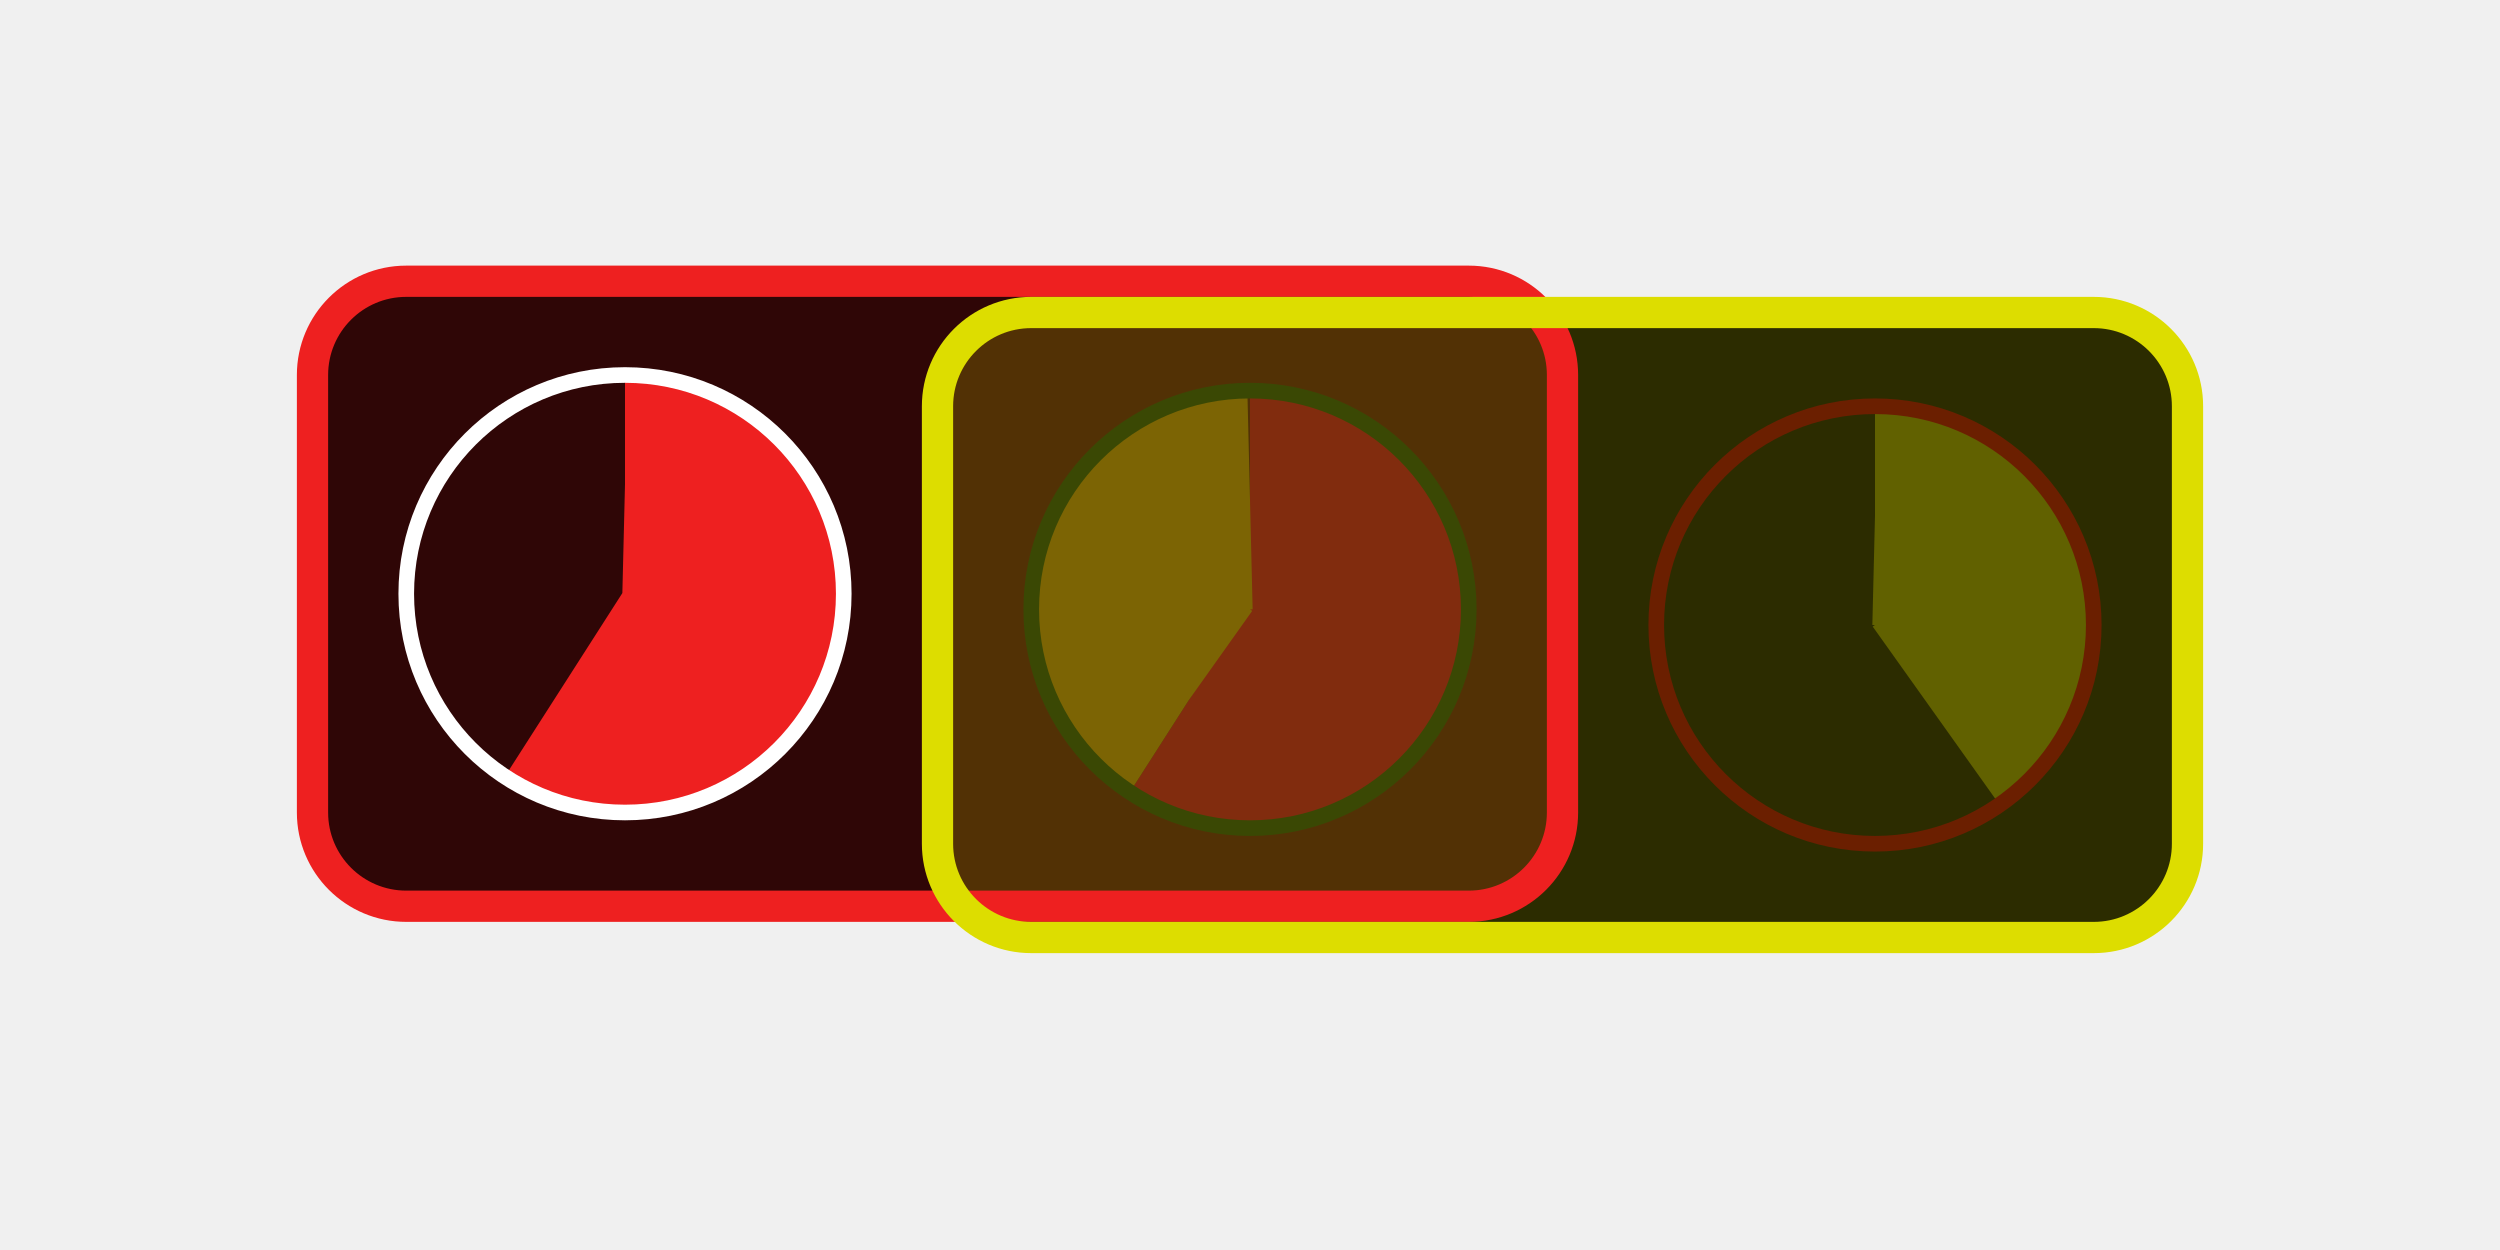
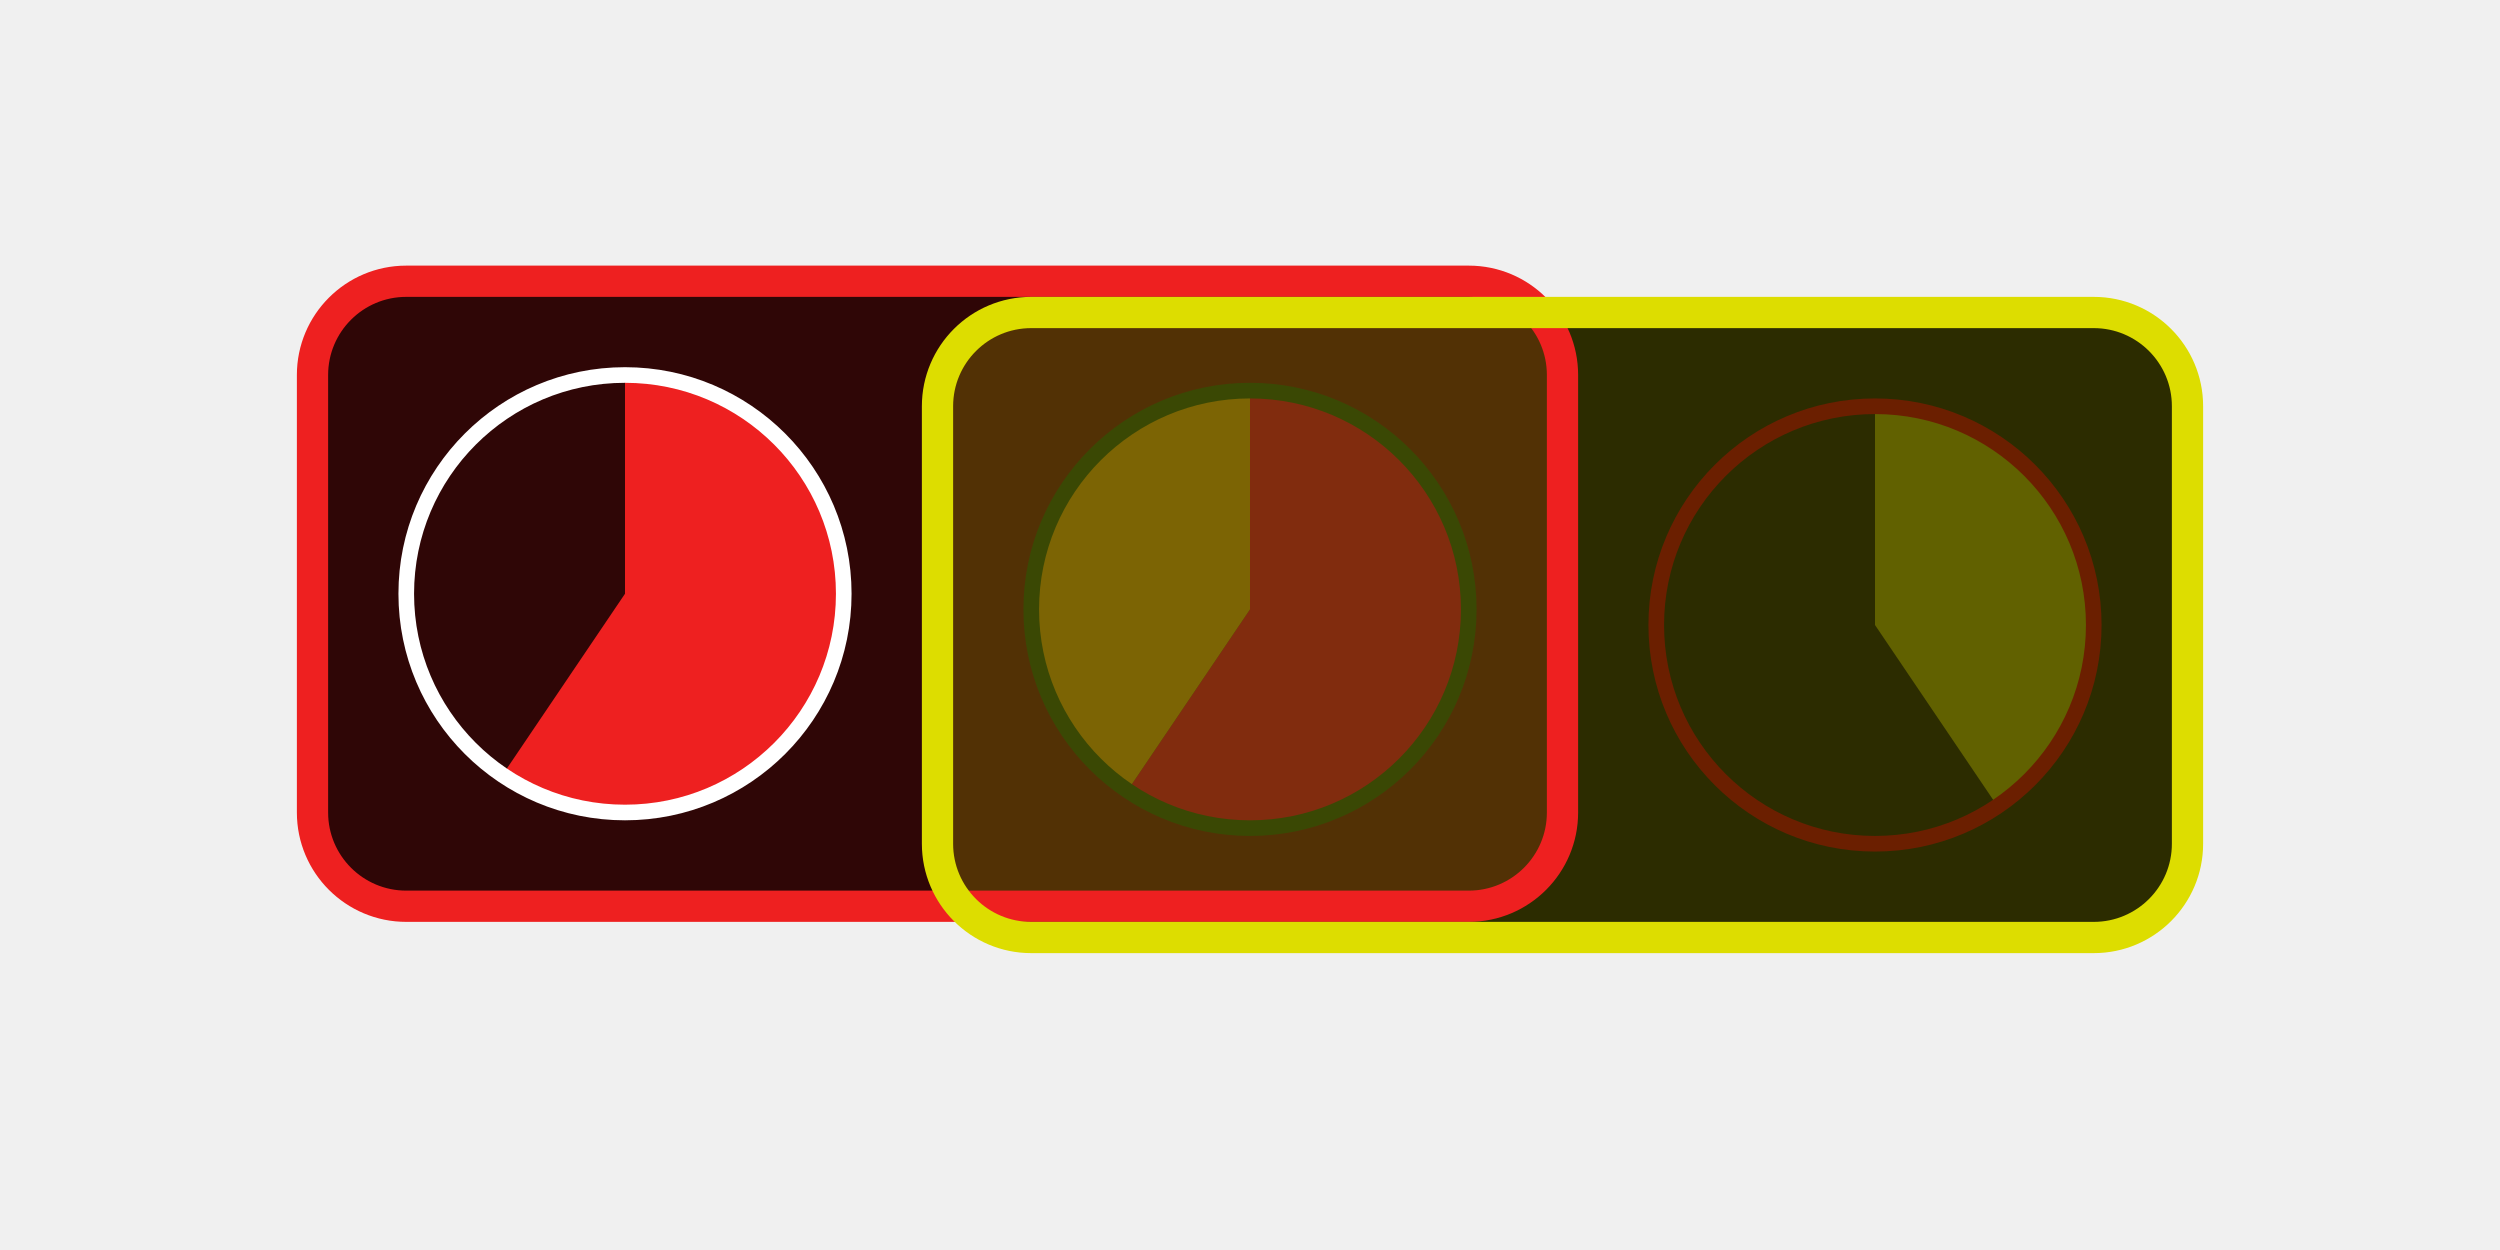
<svg xmlns="http://www.w3.org/2000/svg" viewBox="-0.5 -0.5 4 2" width="320px">
  <defs>
    <mask id="background_mask">
      <path d="M0.15,0.95 A0.15,0.15,0,0,1,0,0.8 L0,0.1 A0.15,0.15,0,0,1,0.15,-0.05 L1.85,-0.05 A0.15,0.15,0,0,1,2,0.1 L2,0.8 A0.15,0.15,0,0,1,1.85,0.95 z" fill="white" stroke="none" />
      <path d="M1.15,1 A0.15,0.15,0,0,1,1,0.85 L1,0.15 A0.15,0.15,0,0,1,1.15,0 L2.85,0 A0.15,0.15,0,0,1,3,0.15 L3,0.85 A0.15,0.15,0,0,1,2.85,1 z" fill="white" stroke="none" />
    </mask>
  </defs>
  <rect height="2" mask="url(#background_mask)" width="4" x="-0.5" y="-0.5" />
  <path d="M0.15,0.95 A0.15,0.15,0,0,1,0,0.8 L0,0.1 A0.15,0.15,0,0,1,0.15,-0.05 L1.85,-0.05 A0.15,0.15,0,0,1,2,0.1 L2,0.8 A0.15,0.15,0,0,1,1.85,0.95 z" fill="#EE2020" fill-opacity="0.2" stroke="none" />
  <path d="M1.15,1 A0.15,0.15,0,0,1,1,0.85 L1,0.15 A0.15,0.15,0,0,1,1.15,0 L2.85,0 A0.15,0.15,0,0,1,3,0.15 L3,0.85 A0.15,0.15,0,0,1,2.85,1 z" fill="#DDDD00" fill-opacity="0.2" stroke="none" />
  <path d="M0.15,0.95 A0.15,0.15,0,0,1,0,0.8 L0,0.1 A0.15,0.15,0,0,1,0.15,-0.05 L1.85,-0.05 A0.15,0.15,0,0,1,2,0.1 L2,0.8 A0.15,0.15,0,0,1,1.85,0.95 z" fill="none" stroke="#EE2020" stroke-width="0.05" />
  <path d="M1.15,1 A0.15,0.15,0,0,1,1,0.85 L1,0.15 A0.15,0.15,0,0,1,1.15,0 L2.85,0 A0.15,0.15,0,0,1,3,0.15 L3,0.85 A0.15,0.15,0,0,1,2.85,1 z" fill="none" stroke="#DDDD00" stroke-width="0.05" />
-   <g transform="rotate(-90 0.5 0.45)">
-     <circle cx="0.5" cy="0.45" fill="transparent" r="0.175" stroke="#EE2020" stroke-dasharray="0.654, 1.1" stroke-width="0.35" />
+   <g>
+     <path d="M0.5,0.45 L0.5,0.1 A0.35,0.35,0,1,1,0.304,0.74 z" fill="#EE2020" stroke="none" />
    <circle cx="0.5" cy="0.45" fill="transparent" r="0.35" stroke="white" stroke-width="0.025" />
  </g>
-   <g opacity="0.3" transform="rotate(-90 1.5 0.475)">
-     <circle cx="1.5" cy="0.475" fill="transparent" r="0.175" stroke="#EE2020" stroke-dasharray="0.654, 1.1" stroke-width="0.35" />
-     <circle cx="1.5" cy="0.475" fill="transparent" r="0.175" stroke="#DDDD00" stroke-dasharray="0.446, 1.1" stroke-dashoffset="-0.654" stroke-width="0.35" />
+   <g opacity="0.3">
+     <path d="M1.5,0.475 L1.5,0.125 A0.35,0.35,0,1,1,1.304,0.765 z" fill="#EE2020" stroke="none" />
+     <path d="M1.5,0.475 L1.304,0.765 A0.35,0.35,0,0,1,1.5,0.125 z" fill="#DDDD00" stroke="none" />
    <circle cx="1.5" cy="0.475" fill="transparent" r="0.35" stroke="green" stroke-width="0.025" />
  </g>
-   <g opacity="0.3" transform="rotate(-90 2.5 0.5)">
-     <circle cx="2.5" cy="0.5" fill="transparent" r="0.175" stroke="#DDDD00" stroke-dasharray="0.446, 1.1" stroke-width="0.35" />
+   <g opacity="0.3">
+     <path d="M2.5,0.5 L2.5,0.15 A0.35,0.35,0,0,1,2.696,0.79 z" fill="#DDDD00" stroke="none" />
    <circle cx="2.5" cy="0.5" fill="transparent" r="0.35" stroke="red" stroke-width="0.025" />
  </g>
</svg>
